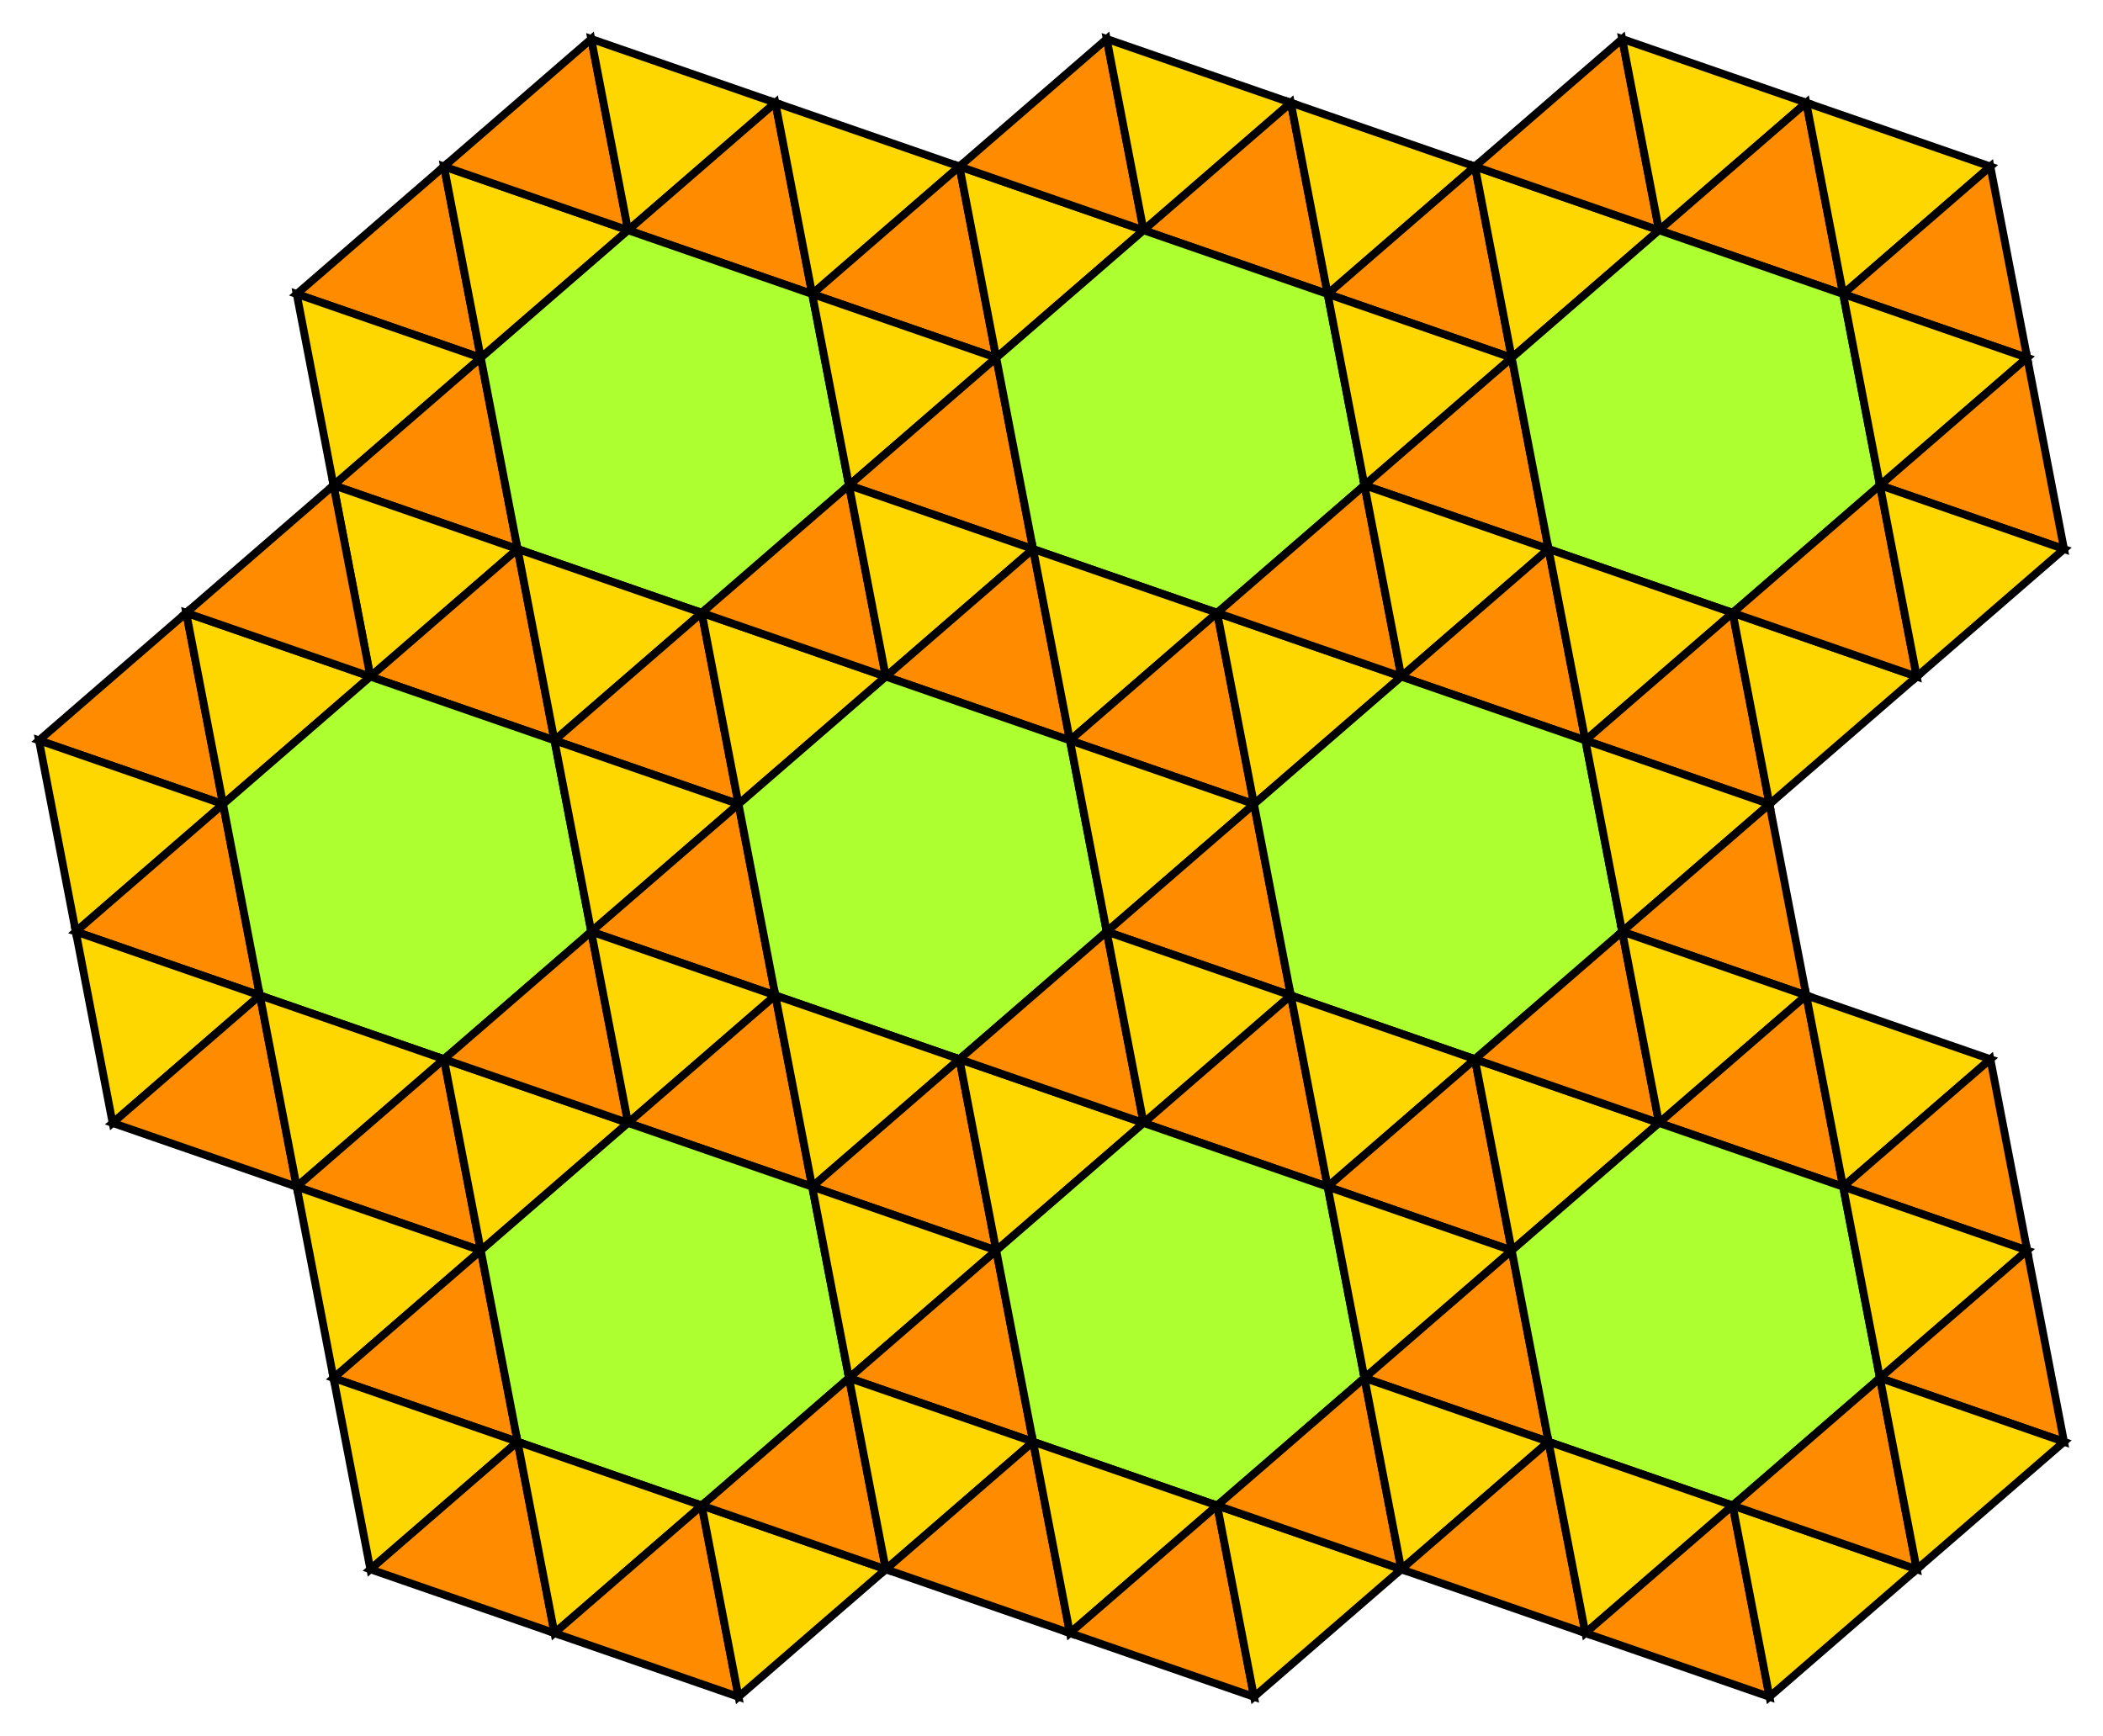
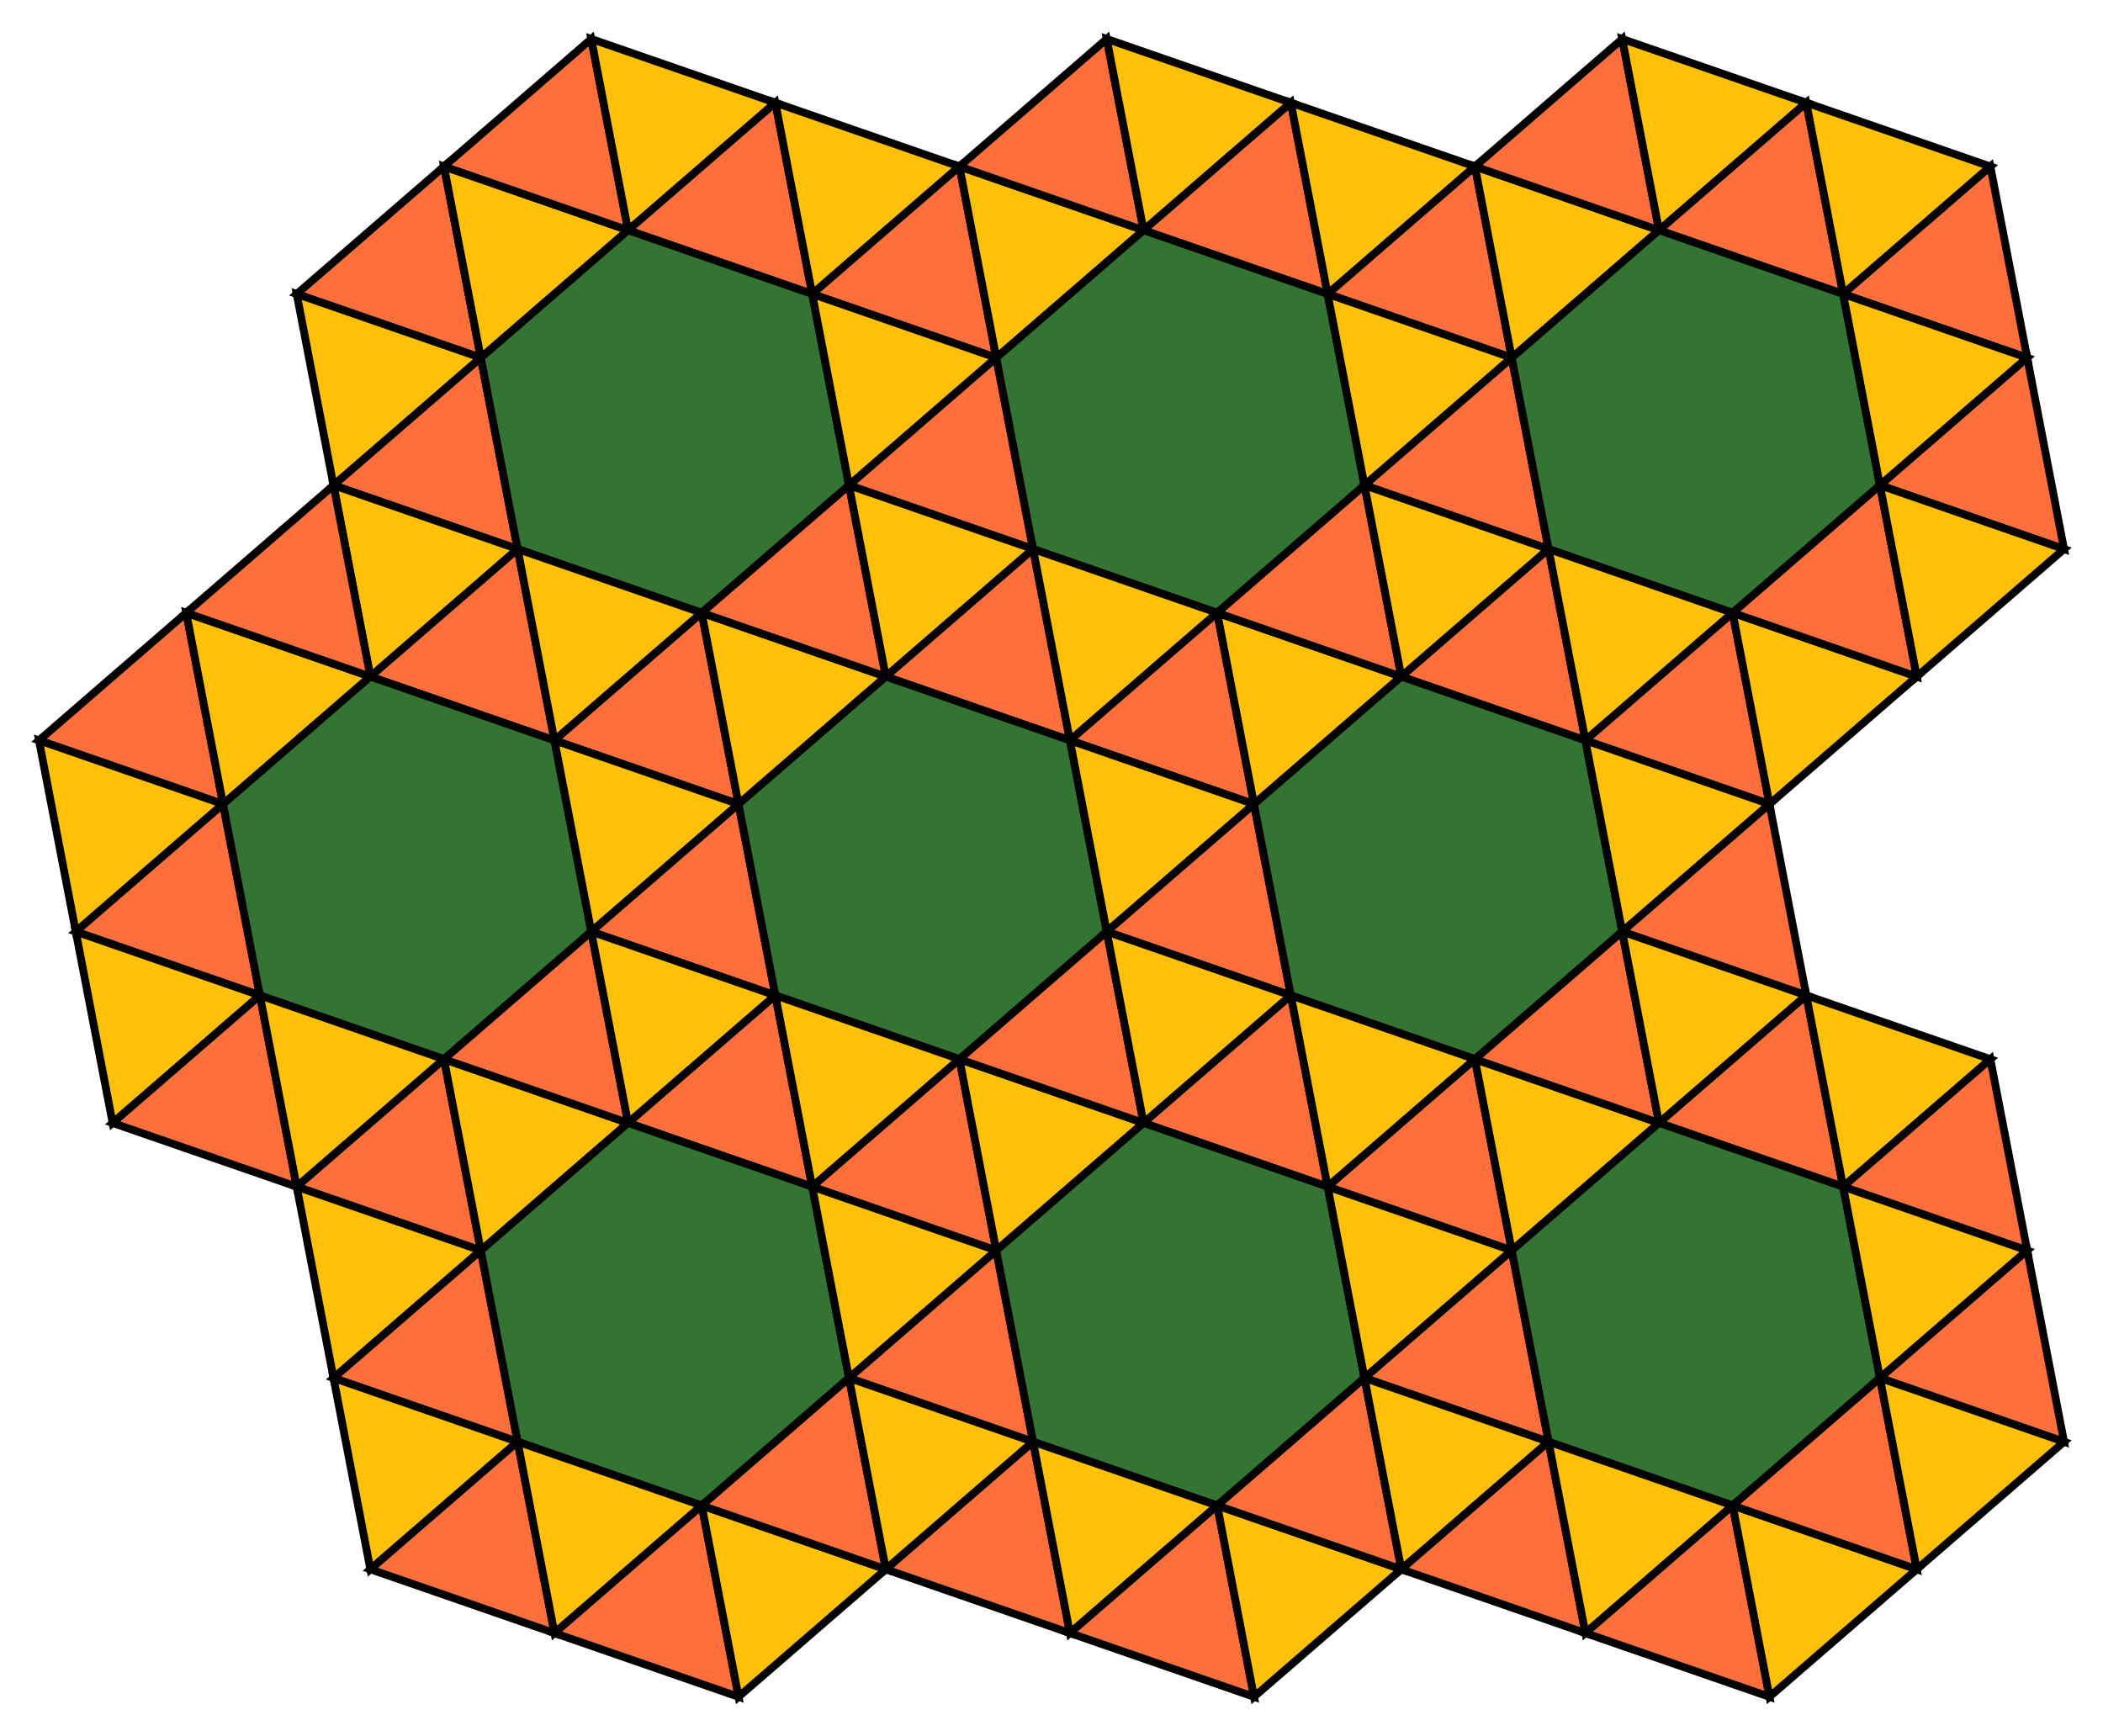
<svg xmlns="http://www.w3.org/2000/svg" width="269.851" height="222.762" viewBox="0 0 269.851 222.762">
-   <polygon points="61.695,45.916 38.072,37.733 56.97,21.366" stroke="black" stroke-linecap="round" stroke-width="1" fill="darkorange" />
-   <polygon points="56.97,21.366 80.593,29.55 61.695,45.916" stroke="black" stroke-linecap="round" stroke-width="1" fill="gold" />
-   <polygon points="80.593,29.55 56.97,21.366 75.868,5.0" stroke="black" stroke-linecap="round" stroke-width="1" fill="darkorange" />
-   <polygon points="75.868,5.0 99.491,13.183 80.593,29.55" stroke="black" stroke-linecap="round" stroke-width="1" fill="gold" />
-   <polygon points="104.216,37.733 80.593,29.55 99.491,13.183" stroke="black" stroke-linecap="round" stroke-width="1" fill="darkorange" />
-   <polygon points="99.491,13.183 123.114,21.366 104.216,37.733" stroke="black" stroke-linecap="round" stroke-width="1" fill="gold" />
-   <polygon points="127.838,45.916 104.216,37.733 123.114,21.366" stroke="black" stroke-linecap="round" stroke-width="1" fill="darkorange" />
-   <polygon points="38.072,37.733 61.695,45.916 42.796,62.282" stroke="black" stroke-linecap="round" stroke-width="1" fill="gold" />
-   <polygon points="66.419,70.465 42.796,62.282 61.695,45.916" stroke="black" stroke-linecap="round" stroke-width="1" fill="darkorange" />
-   <polygon points="80.593,29.55 104.216,37.733 108.94,62.282 90.042,78.649 66.419,70.465 61.695,45.916" stroke="black" stroke-linecap="round" stroke-width="1" fill="greenyellow" />
-   <polygon points="104.216,37.733 127.838,45.916 108.94,62.282" stroke="black" stroke-linecap="round" stroke-width="1" fill="gold" />
-   <polygon points="132.563,70.465 108.94,62.282 127.838,45.916" stroke="black" stroke-linecap="round" stroke-width="1" fill="darkorange" />
-   <polygon points="42.796,62.282 66.419,70.465 47.521,86.832" stroke="black" stroke-linecap="round" stroke-width="1" fill="gold" />
-   <polygon points="71.144,95.015 47.521,86.832 66.419,70.465" stroke="black" stroke-linecap="round" stroke-width="1" fill="darkorange" />
-   <polygon points="66.419,70.465 90.042,78.649 71.144,95.015" stroke="black" stroke-linecap="round" stroke-width="1" fill="gold" />
-   <polygon points="94.767,103.198 71.144,95.015 90.042,78.649" stroke="black" stroke-linecap="round" stroke-width="1" fill="darkorange" />
-   <polygon points="90.042,78.649 113.665,86.832 94.767,103.198" stroke="black" stroke-linecap="round" stroke-width="1" fill="gold" />
-   <polygon points="113.665,86.832 90.042,78.649 108.94,62.282" stroke="black" stroke-linecap="round" stroke-width="1" fill="darkorange" />
-   <polygon points="108.94,62.282 132.563,70.465 113.665,86.832" stroke="black" stroke-linecap="round" stroke-width="1" fill="gold" />
-   <polygon points="123.114,21.366 146.737,29.55 127.838,45.916" stroke="black" stroke-linecap="round" stroke-width="1" fill="gold" />
-   <polygon points="146.737,29.55 123.114,21.366 142.012,5.0" stroke="black" stroke-linecap="round" stroke-width="1" fill="darkorange" />
-   <polygon points="142.012,5.0 165.635,13.183 146.737,29.55" stroke="black" stroke-linecap="round" stroke-width="1" fill="gold" />
-   <polygon points="170.359,37.733 146.737,29.55 165.635,13.183" stroke="black" stroke-linecap="round" stroke-width="1" fill="darkorange" />
-   <polygon points="165.635,13.183 189.258,21.366 170.359,37.733" stroke="black" stroke-linecap="round" stroke-width="1" fill="gold" />
-   <polygon points="193.982,45.916 170.359,37.733 189.258,21.366" stroke="black" stroke-linecap="round" stroke-width="1" fill="darkorange" />
-   <polygon points="146.737,29.55 170.359,37.733 175.084,62.282 156.186,78.649 132.563,70.465 127.838,45.916" stroke="black" stroke-linecap="round" stroke-width="1" fill="greenyellow" />
-   <polygon points="170.359,37.733 193.982,45.916 175.084,62.282" stroke="black" stroke-linecap="round" stroke-width="1" fill="gold" />
-   <polygon points="198.707,70.465 175.084,62.282 193.982,45.916" stroke="black" stroke-linecap="round" stroke-width="1" fill="darkorange" />
-   <polygon points="137.288,95.015 113.665,86.832 132.563,70.465" stroke="black" stroke-linecap="round" stroke-width="1" fill="darkorange" />
-   <polygon points="132.563,70.465 156.186,78.649 137.288,95.015" stroke="black" stroke-linecap="round" stroke-width="1" fill="gold" />
-   <polygon points="160.91,103.198 137.288,95.015 156.186,78.649" stroke="black" stroke-linecap="round" stroke-width="1" fill="darkorange" />
-   <polygon points="156.186,78.649 179.809,86.832 160.91,103.198" stroke="black" stroke-linecap="round" stroke-width="1" fill="gold" />
-   <polygon points="179.809,86.832 156.186,78.649 175.084,62.282" stroke="black" stroke-linecap="round" stroke-width="1" fill="darkorange" />
-   <polygon points="175.084,62.282 198.707,70.465 179.809,86.832" stroke="black" stroke-linecap="round" stroke-width="1" fill="gold" />
-   <polygon points="189.258,21.366 212.88,29.55 193.982,45.916" stroke="black" stroke-linecap="round" stroke-width="1" fill="gold" />
-   <polygon points="212.88,29.55 189.258,21.366 208.156,5.0" stroke="black" stroke-linecap="round" stroke-width="1" fill="darkorange" />
-   <polygon points="208.156,5.0 231.779,13.183 212.88,29.55" stroke="black" stroke-linecap="round" stroke-width="1" fill="gold" />
-   <polygon points="236.503,37.733 212.88,29.55 231.779,13.183" stroke="black" stroke-linecap="round" stroke-width="1" fill="darkorange" />
-   <polygon points="231.779,13.183 255.401,21.366 236.503,37.733" stroke="black" stroke-linecap="round" stroke-width="1" fill="gold" />
-   <polygon points="260.126,45.916 236.503,37.733 255.401,21.366" stroke="black" stroke-linecap="round" stroke-width="1" fill="darkorange" />
-   <polygon points="212.88,29.55 236.503,37.733 241.228,62.282 222.33,78.649 198.707,70.465 193.982,45.916" stroke="black" stroke-linecap="round" stroke-width="1" fill="greenyellow" />
-   <polygon points="236.503,37.733 260.126,45.916 241.228,62.282" stroke="black" stroke-linecap="round" stroke-width="1" fill="gold" />
-   <polygon points="264.851,70.465 241.228,62.282 260.126,45.916" stroke="black" stroke-linecap="round" stroke-width="1" fill="darkorange" />
-   <polygon points="203.431,95.015 179.809,86.832 198.707,70.465" stroke="black" stroke-linecap="round" stroke-width="1" fill="darkorange" />
-   <polygon points="198.707,70.465 222.33,78.649 203.431,95.015" stroke="black" stroke-linecap="round" stroke-width="1" fill="gold" />
-   <polygon points="227.054,103.198 203.431,95.015 222.33,78.649" stroke="black" stroke-linecap="round" stroke-width="1" fill="darkorange" />
-   <polygon points="222.33,78.649 245.952,86.832 227.054,103.198" stroke="black" stroke-linecap="round" stroke-width="1" fill="gold" />
-   <polygon points="245.952,86.832 222.33,78.649 241.228,62.282" stroke="black" stroke-linecap="round" stroke-width="1" fill="darkorange" />
-   <polygon points="241.228,62.282 264.851,70.465 245.952,86.832" stroke="black" stroke-linecap="round" stroke-width="1" fill="gold" />
-   <polygon points="28.623,103.198 5.0,95.015 23.898,78.649" stroke="black" stroke-linecap="round" stroke-width="1" fill="darkorange" />
-   <polygon points="23.898,78.649 47.521,86.832 28.623,103.198" stroke="black" stroke-linecap="round" stroke-width="1" fill="gold" />
-   <polygon points="47.521,86.832 23.898,78.649 42.796,62.282" stroke="black" stroke-linecap="round" stroke-width="1" fill="darkorange" />
-   <polygon points="5,95.015 28.623,103.198 9.725,119.564" stroke="black" stroke-linecap="round" stroke-width="1" fill="gold" />
-   <polygon points="33.347,127.748 9.725,119.564 28.623,103.198" stroke="black" stroke-linecap="round" stroke-width="1" fill="darkorange" />
-   <polygon points="47.521,86.832 71.144,95.015 75.868,119.564 56.97,135.931 33.347,127.748 28.623,103.198" stroke="black" stroke-linecap="round" stroke-width="1" fill="greenyellow" />
-   <polygon points="71.144,95.015 94.767,103.198 75.868,119.564" stroke="black" stroke-linecap="round" stroke-width="1" fill="gold" />
-   <polygon points="99.491,127.748 75.868,119.564 94.767,103.198" stroke="black" stroke-linecap="round" stroke-width="1" fill="darkorange" />
-   <polygon points="9.725,119.564 33.347,127.748 14.449,144.114" stroke="black" stroke-linecap="round" stroke-width="1" fill="gold" />
-   <polygon points="38.072,152.297 14.449,144.114 33.347,127.748" stroke="black" stroke-linecap="round" stroke-width="1" fill="darkorange" />
-   <polygon points="33.347,127.748 56.97,135.931 38.072,152.297" stroke="black" stroke-linecap="round" stroke-width="1" fill="gold" />
-   <polygon points="61.695,160.48 38.072,152.297 56.97,135.931" stroke="black" stroke-linecap="round" stroke-width="1" fill="darkorange" />
-   <polygon points="56.97,135.931 80.593,144.114 61.695,160.48" stroke="black" stroke-linecap="round" stroke-width="1" fill="gold" />
-   <polygon points="80.593,144.114 56.97,135.931 75.868,119.564" stroke="black" stroke-linecap="round" stroke-width="1" fill="darkorange" />
-   <polygon points="75.868,119.564 99.491,127.748 80.593,144.114" stroke="black" stroke-linecap="round" stroke-width="1" fill="gold" />
-   <polygon points="113.665,86.832 137.288,95.015 142.012,119.564 123.114,135.931 99.491,127.748 94.767,103.198" stroke="black" stroke-linecap="round" stroke-width="1" fill="greenyellow" />
-   <polygon points="137.288,95.015 160.91,103.198 142.012,119.564" stroke="black" stroke-linecap="round" stroke-width="1" fill="gold" />
-   <polygon points="165.635,127.748 142.012,119.564 160.91,103.198" stroke="black" stroke-linecap="round" stroke-width="1" fill="darkorange" />
-   <polygon points="104.216,152.297 80.593,144.114 99.491,127.748" stroke="black" stroke-linecap="round" stroke-width="1" fill="darkorange" />
-   <polygon points="99.491,127.748 123.114,135.931 104.216,152.297" stroke="black" stroke-linecap="round" stroke-width="1" fill="gold" />
-   <polygon points="127.838,160.48 104.216,152.297 123.114,135.931" stroke="black" stroke-linecap="round" stroke-width="1" fill="darkorange" />
-   <polygon points="123.114,135.931 146.737,144.114 127.838,160.48" stroke="black" stroke-linecap="round" stroke-width="1" fill="gold" />
-   <polygon points="146.737,144.114 123.114,135.931 142.012,119.564" stroke="black" stroke-linecap="round" stroke-width="1" fill="darkorange" />
-   <polygon points="142.012,119.564 165.635,127.748 146.737,144.114" stroke="black" stroke-linecap="round" stroke-width="1" fill="gold" />
-   <polygon points="179.809,86.832 203.431,95.015 208.156,119.564 189.258,135.931 165.635,127.748 160.91,103.198" stroke="black" stroke-linecap="round" stroke-width="1" fill="greenyellow" />
-   <polygon points="203.431,95.015 227.054,103.198 208.156,119.564" stroke="black" stroke-linecap="round" stroke-width="1" fill="gold" />
-   <polygon points="231.779,127.748 208.156,119.564 227.054,103.198" stroke="black" stroke-linecap="round" stroke-width="1" fill="darkorange" />
-   <polygon points="170.359,152.297 146.737,144.114 165.635,127.748" stroke="black" stroke-linecap="round" stroke-width="1" fill="darkorange" />
-   <polygon points="165.635,127.748 189.258,135.931 170.359,152.297" stroke="black" stroke-linecap="round" stroke-width="1" fill="gold" />
-   <polygon points="193.982,160.48 170.359,152.297 189.258,135.931" stroke="black" stroke-linecap="round" stroke-width="1" fill="darkorange" />
-   <polygon points="189.258,135.931 212.88,144.114 193.982,160.48" stroke="black" stroke-linecap="round" stroke-width="1" fill="gold" />
-   <polygon points="212.88,144.114 189.258,135.931 208.156,119.564" stroke="black" stroke-linecap="round" stroke-width="1" fill="darkorange" />
-   <polygon points="208.156,119.564 231.779,127.748 212.88,144.114" stroke="black" stroke-linecap="round" stroke-width="1" fill="gold" />
-   <polygon points="38.072,152.297 61.695,160.48 42.796,176.847" stroke="black" stroke-linecap="round" stroke-width="1" fill="gold" />
-   <polygon points="66.419,185.03 42.796,176.847 61.695,160.48" stroke="black" stroke-linecap="round" stroke-width="1" fill="darkorange" />
-   <polygon points="80.593,144.114 104.216,152.297 108.94,176.847 90.042,193.213 66.419,185.03 61.695,160.48" stroke="black" stroke-linecap="round" stroke-width="1" fill="greenyellow" />
-   <polygon points="104.216,152.297 127.838,160.48 108.94,176.847" stroke="black" stroke-linecap="round" stroke-width="1" fill="gold" />
-   <polygon points="132.563,185.03 108.94,176.847 127.838,160.48" stroke="black" stroke-linecap="round" stroke-width="1" fill="darkorange" />
-   <polygon points="42.796,176.847 66.419,185.03 47.521,201.396" stroke="black" stroke-linecap="round" stroke-width="1" fill="gold" />
-   <polygon points="71.144,209.579 47.521,201.396 66.419,185.03" stroke="black" stroke-linecap="round" stroke-width="1" fill="darkorange" />
-   <polygon points="66.419,185.03 90.042,193.213 71.144,209.579" stroke="black" stroke-linecap="round" stroke-width="1" fill="gold" />
-   <polygon points="94.767,217.762 71.144,209.579 90.042,193.213" stroke="black" stroke-linecap="round" stroke-width="1" fill="darkorange" />
-   <polygon points="90.042,193.213 113.665,201.396 94.767,217.762" stroke="black" stroke-linecap="round" stroke-width="1" fill="gold" />
-   <polygon points="113.665,201.396 90.042,193.213 108.94,176.847" stroke="black" stroke-linecap="round" stroke-width="1" fill="darkorange" />
-   <polygon points="108.94,176.847 132.563,185.03 113.665,201.396" stroke="black" stroke-linecap="round" stroke-width="1" fill="gold" />
-   <polygon points="146.737,144.114 170.359,152.297 175.084,176.847 156.186,193.213 132.563,185.03 127.838,160.48" stroke="black" stroke-linecap="round" stroke-width="1" fill="greenyellow" />
-   <polygon points="170.359,152.297 193.982,160.48 175.084,176.847" stroke="black" stroke-linecap="round" stroke-width="1" fill="gold" />
-   <polygon points="198.707,185.03 175.084,176.847 193.982,160.48" stroke="black" stroke-linecap="round" stroke-width="1" fill="darkorange" />
-   <polygon points="137.288,209.579 113.665,201.396 132.563,185.03" stroke="black" stroke-linecap="round" stroke-width="1" fill="darkorange" />
-   <polygon points="132.563,185.03 156.186,193.213 137.288,209.579" stroke="black" stroke-linecap="round" stroke-width="1" fill="gold" />
-   <polygon points="160.91,217.762 137.288,209.579 156.186,193.213" stroke="black" stroke-linecap="round" stroke-width="1" fill="darkorange" />
-   <polygon points="156.186,193.213 179.809,201.396 160.91,217.762" stroke="black" stroke-linecap="round" stroke-width="1" fill="gold" />
-   <polygon points="179.809,201.396 156.186,193.213 175.084,176.847" stroke="black" stroke-linecap="round" stroke-width="1" fill="darkorange" />
-   <polygon points="175.084,176.847 198.707,185.03 179.809,201.396" stroke="black" stroke-linecap="round" stroke-width="1" fill="gold" />
-   <polygon points="236.503,152.297 212.88,144.114 231.779,127.748" stroke="black" stroke-linecap="round" stroke-width="1" fill="darkorange" />
-   <polygon points="231.779,127.748 255.401,135.931 236.503,152.297" stroke="black" stroke-linecap="round" stroke-width="1" fill="gold" />
-   <polygon points="260.126,160.48 236.503,152.297 255.401,135.931" stroke="black" stroke-linecap="round" stroke-width="1" fill="darkorange" />
-   <polygon points="212.88,144.114 236.503,152.297 241.228,176.847 222.33,193.213 198.707,185.03 193.982,160.48" stroke="black" stroke-linecap="round" stroke-width="1" fill="greenyellow" />
-   <polygon points="236.503,152.297 260.126,160.48 241.228,176.847" stroke="black" stroke-linecap="round" stroke-width="1" fill="gold" />
-   <polygon points="264.851,185.03 241.228,176.847 260.126,160.48" stroke="black" stroke-linecap="round" stroke-width="1" fill="darkorange" />
-   <polygon points="203.431,209.579 179.809,201.396 198.707,185.03" stroke="black" stroke-linecap="round" stroke-width="1" fill="darkorange" />
-   <polygon points="198.707,185.03 222.33,193.213 203.431,209.579" stroke="black" stroke-linecap="round" stroke-width="1" fill="gold" />
-   <polygon points="227.054,217.762 203.431,209.579 222.33,193.213" stroke="black" stroke-linecap="round" stroke-width="1" fill="darkorange" />
-   <polygon points="222.33,193.213 245.952,201.396 227.054,217.762" stroke="black" stroke-linecap="round" stroke-width="1" fill="gold" />
-   <polygon points="245.952,201.396 222.33,193.213 241.228,176.847" stroke="black" stroke-linecap="round" stroke-width="1" fill="darkorange" />
-   <polygon points="241.228,176.847 264.851,185.03 245.952,201.396" stroke="black" stroke-linecap="round" stroke-width="1" fill="gold" />
+   <polygon points="61.695,45.916 38.072,37.733 56.97,21.366" stroke="black" stroke-linecap="round" stroke-width="1" fill="#FF6F3C" />
+   <polygon points="56.97,21.366 80.593,29.55 61.695,45.916" stroke="black" stroke-linecap="round" stroke-width="1" fill="#FFC107" />
+   <polygon points="80.593,29.55 56.97,21.366 75.868,5.0" stroke="black" stroke-linecap="round" stroke-width="1" fill="#FF6F3C" />
+   <polygon points="75.868,5.0 99.491,13.183 80.593,29.55" stroke="black" stroke-linecap="round" stroke-width="1" fill="#FFC107" />
+   <polygon points="104.216,37.733 80.593,29.55 99.491,13.183" stroke="black" stroke-linecap="round" stroke-width="1" fill="#FF6F3C" />
+   <polygon points="99.491,13.183 123.114,21.366 104.216,37.733" stroke="black" stroke-linecap="round" stroke-width="1" fill="#FFC107" />
+   <polygon points="127.838,45.916 104.216,37.733 123.114,21.366" stroke="black" stroke-linecap="round" stroke-width="1" fill="#FF6F3C" />
+   <polygon points="38.072,37.733 61.695,45.916 42.796,62.282" stroke="black" stroke-linecap="round" stroke-width="1" fill="#FFC107" />
+   <polygon points="66.419,70.465 42.796,62.282 61.695,45.916" stroke="black" stroke-linecap="round" stroke-width="1" fill="#FF6F3C" />
+   <polygon points="80.593,29.55 104.216,37.733 108.94,62.282 90.042,78.649 66.419,70.465 61.695,45.916" stroke="black" stroke-linecap="round" stroke-width="1" fill="#347433" />
+   <polygon points="104.216,37.733 127.838,45.916 108.94,62.282" stroke="black" stroke-linecap="round" stroke-width="1" fill="#FFC107" />
+   <polygon points="132.563,70.465 108.94,62.282 127.838,45.916" stroke="black" stroke-linecap="round" stroke-width="1" fill="#FF6F3C" />
+   <polygon points="42.796,62.282 66.419,70.465 47.521,86.832" stroke="black" stroke-linecap="round" stroke-width="1" fill="#FFC107" />
+   <polygon points="71.144,95.015 47.521,86.832 66.419,70.465" stroke="black" stroke-linecap="round" stroke-width="1" fill="#FF6F3C" />
+   <polygon points="66.419,70.465 90.042,78.649 71.144,95.015" stroke="black" stroke-linecap="round" stroke-width="1" fill="#FFC107" />
+   <polygon points="94.767,103.198 71.144,95.015 90.042,78.649" stroke="black" stroke-linecap="round" stroke-width="1" fill="#FF6F3C" />
+   <polygon points="90.042,78.649 113.665,86.832 94.767,103.198" stroke="black" stroke-linecap="round" stroke-width="1" fill="#FFC107" />
+   <polygon points="113.665,86.832 90.042,78.649 108.94,62.282" stroke="black" stroke-linecap="round" stroke-width="1" fill="#FF6F3C" />
+   <polygon points="108.94,62.282 132.563,70.465 113.665,86.832" stroke="black" stroke-linecap="round" stroke-width="1" fill="#FFC107" />
+   <polygon points="123.114,21.366 146.737,29.55 127.838,45.916" stroke="black" stroke-linecap="round" stroke-width="1" fill="#FFC107" />
+   <polygon points="146.737,29.55 123.114,21.366 142.012,5.0" stroke="black" stroke-linecap="round" stroke-width="1" fill="#FF6F3C" />
+   <polygon points="142.012,5.0 165.635,13.183 146.737,29.55" stroke="black" stroke-linecap="round" stroke-width="1" fill="#FFC107" />
+   <polygon points="170.359,37.733 146.737,29.55 165.635,13.183" stroke="black" stroke-linecap="round" stroke-width="1" fill="#FF6F3C" />
+   <polygon points="165.635,13.183 189.258,21.366 170.359,37.733" stroke="black" stroke-linecap="round" stroke-width="1" fill="#FFC107" />
+   <polygon points="193.982,45.916 170.359,37.733 189.258,21.366" stroke="black" stroke-linecap="round" stroke-width="1" fill="#FF6F3C" />
+   <polygon points="146.737,29.55 170.359,37.733 175.084,62.282 156.186,78.649 132.563,70.465 127.838,45.916" stroke="black" stroke-linecap="round" stroke-width="1" fill="#347433" />
+   <polygon points="170.359,37.733 193.982,45.916 175.084,62.282" stroke="black" stroke-linecap="round" stroke-width="1" fill="#FFC107" />
+   <polygon points="198.707,70.465 175.084,62.282 193.982,45.916" stroke="black" stroke-linecap="round" stroke-width="1" fill="#FF6F3C" />
+   <polygon points="137.288,95.015 113.665,86.832 132.563,70.465" stroke="black" stroke-linecap="round" stroke-width="1" fill="#FF6F3C" />
+   <polygon points="132.563,70.465 156.186,78.649 137.288,95.015" stroke="black" stroke-linecap="round" stroke-width="1" fill="#FFC107" />
+   <polygon points="160.91,103.198 137.288,95.015 156.186,78.649" stroke="black" stroke-linecap="round" stroke-width="1" fill="#FF6F3C" />
+   <polygon points="156.186,78.649 179.809,86.832 160.91,103.198" stroke="black" stroke-linecap="round" stroke-width="1" fill="#FFC107" />
+   <polygon points="179.809,86.832 156.186,78.649 175.084,62.282" stroke="black" stroke-linecap="round" stroke-width="1" fill="#FF6F3C" />
+   <polygon points="175.084,62.282 198.707,70.465 179.809,86.832" stroke="black" stroke-linecap="round" stroke-width="1" fill="#FFC107" />
+   <polygon points="189.258,21.366 212.88,29.55 193.982,45.916" stroke="black" stroke-linecap="round" stroke-width="1" fill="#FFC107" />
+   <polygon points="212.88,29.55 189.258,21.366 208.156,5.0" stroke="black" stroke-linecap="round" stroke-width="1" fill="#FF6F3C" />
+   <polygon points="208.156,5.0 231.779,13.183 212.88,29.55" stroke="black" stroke-linecap="round" stroke-width="1" fill="#FFC107" />
+   <polygon points="236.503,37.733 212.88,29.55 231.779,13.183" stroke="black" stroke-linecap="round" stroke-width="1" fill="#FF6F3C" />
+   <polygon points="231.779,13.183 255.401,21.366 236.503,37.733" stroke="black" stroke-linecap="round" stroke-width="1" fill="#FFC107" />
+   <polygon points="260.126,45.916 236.503,37.733 255.401,21.366" stroke="black" stroke-linecap="round" stroke-width="1" fill="#FF6F3C" />
+   <polygon points="212.88,29.55 236.503,37.733 241.228,62.282 222.33,78.649 198.707,70.465 193.982,45.916" stroke="black" stroke-linecap="round" stroke-width="1" fill="#347433" />
+   <polygon points="236.503,37.733 260.126,45.916 241.228,62.282" stroke="black" stroke-linecap="round" stroke-width="1" fill="#FFC107" />
+   <polygon points="264.851,70.465 241.228,62.282 260.126,45.916" stroke="black" stroke-linecap="round" stroke-width="1" fill="#FF6F3C" />
+   <polygon points="203.431,95.015 179.809,86.832 198.707,70.465" stroke="black" stroke-linecap="round" stroke-width="1" fill="#FF6F3C" />
+   <polygon points="198.707,70.465 222.33,78.649 203.431,95.015" stroke="black" stroke-linecap="round" stroke-width="1" fill="#FFC107" />
+   <polygon points="227.054,103.198 203.431,95.015 222.33,78.649" stroke="black" stroke-linecap="round" stroke-width="1" fill="#FF6F3C" />
+   <polygon points="222.33,78.649 245.952,86.832 227.054,103.198" stroke="black" stroke-linecap="round" stroke-width="1" fill="#FFC107" />
+   <polygon points="245.952,86.832 222.33,78.649 241.228,62.282" stroke="black" stroke-linecap="round" stroke-width="1" fill="#FF6F3C" />
+   <polygon points="241.228,62.282 264.851,70.465 245.952,86.832" stroke="black" stroke-linecap="round" stroke-width="1" fill="#FFC107" />
+   <polygon points="28.623,103.198 5.0,95.015 23.898,78.649" stroke="black" stroke-linecap="round" stroke-width="1" fill="#FF6F3C" />
+   <polygon points="23.898,78.649 47.521,86.832 28.623,103.198" stroke="black" stroke-linecap="round" stroke-width="1" fill="#FFC107" />
+   <polygon points="47.521,86.832 23.898,78.649 42.796,62.282" stroke="black" stroke-linecap="round" stroke-width="1" fill="#FF6F3C" />
+   <polygon points="5,95.015 28.623,103.198 9.725,119.564" stroke="black" stroke-linecap="round" stroke-width="1" fill="#FFC107" />
+   <polygon points="33.347,127.748 9.725,119.564 28.623,103.198" stroke="black" stroke-linecap="round" stroke-width="1" fill="#FF6F3C" />
+   <polygon points="47.521,86.832 71.144,95.015 75.868,119.564 56.97,135.931 33.347,127.748 28.623,103.198" stroke="black" stroke-linecap="round" stroke-width="1" fill="#347433" />
+   <polygon points="71.144,95.015 94.767,103.198 75.868,119.564" stroke="black" stroke-linecap="round" stroke-width="1" fill="#FFC107" />
+   <polygon points="99.491,127.748 75.868,119.564 94.767,103.198" stroke="black" stroke-linecap="round" stroke-width="1" fill="#FF6F3C" />
+   <polygon points="9.725,119.564 33.347,127.748 14.449,144.114" stroke="black" stroke-linecap="round" stroke-width="1" fill="#FFC107" />
+   <polygon points="38.072,152.297 14.449,144.114 33.347,127.748" stroke="black" stroke-linecap="round" stroke-width="1" fill="#FF6F3C" />
+   <polygon points="33.347,127.748 56.97,135.931 38.072,152.297" stroke="black" stroke-linecap="round" stroke-width="1" fill="#FFC107" />
+   <polygon points="61.695,160.48 38.072,152.297 56.97,135.931" stroke="black" stroke-linecap="round" stroke-width="1" fill="#FF6F3C" />
+   <polygon points="56.97,135.931 80.593,144.114 61.695,160.48" stroke="black" stroke-linecap="round" stroke-width="1" fill="#FFC107" />
+   <polygon points="80.593,144.114 56.97,135.931 75.868,119.564" stroke="black" stroke-linecap="round" stroke-width="1" fill="#FF6F3C" />
+   <polygon points="75.868,119.564 99.491,127.748 80.593,144.114" stroke="black" stroke-linecap="round" stroke-width="1" fill="#FFC107" />
+   <polygon points="113.665,86.832 137.288,95.015 142.012,119.564 123.114,135.931 99.491,127.748 94.767,103.198" stroke="black" stroke-linecap="round" stroke-width="1" fill="#347433" />
+   <polygon points="137.288,95.015 160.91,103.198 142.012,119.564" stroke="black" stroke-linecap="round" stroke-width="1" fill="#FFC107" />
+   <polygon points="165.635,127.748 142.012,119.564 160.91,103.198" stroke="black" stroke-linecap="round" stroke-width="1" fill="#FF6F3C" />
+   <polygon points="104.216,152.297 80.593,144.114 99.491,127.748" stroke="black" stroke-linecap="round" stroke-width="1" fill="#FF6F3C" />
+   <polygon points="99.491,127.748 123.114,135.931 104.216,152.297" stroke="black" stroke-linecap="round" stroke-width="1" fill="#FFC107" />
+   <polygon points="127.838,160.48 104.216,152.297 123.114,135.931" stroke="black" stroke-linecap="round" stroke-width="1" fill="#FF6F3C" />
+   <polygon points="123.114,135.931 146.737,144.114 127.838,160.48" stroke="black" stroke-linecap="round" stroke-width="1" fill="#FFC107" />
+   <polygon points="146.737,144.114 123.114,135.931 142.012,119.564" stroke="black" stroke-linecap="round" stroke-width="1" fill="#FF6F3C" />
+   <polygon points="142.012,119.564 165.635,127.748 146.737,144.114" stroke="black" stroke-linecap="round" stroke-width="1" fill="#FFC107" />
+   <polygon points="179.809,86.832 203.431,95.015 208.156,119.564 189.258,135.931 165.635,127.748 160.91,103.198" stroke="black" stroke-linecap="round" stroke-width="1" fill="#347433" />
+   <polygon points="203.431,95.015 227.054,103.198 208.156,119.564" stroke="black" stroke-linecap="round" stroke-width="1" fill="#FFC107" />
+   <polygon points="231.779,127.748 208.156,119.564 227.054,103.198" stroke="black" stroke-linecap="round" stroke-width="1" fill="#FF6F3C" />
+   <polygon points="170.359,152.297 146.737,144.114 165.635,127.748" stroke="black" stroke-linecap="round" stroke-width="1" fill="#FF6F3C" />
+   <polygon points="165.635,127.748 189.258,135.931 170.359,152.297" stroke="black" stroke-linecap="round" stroke-width="1" fill="#FFC107" />
+   <polygon points="193.982,160.48 170.359,152.297 189.258,135.931" stroke="black" stroke-linecap="round" stroke-width="1" fill="#FF6F3C" />
+   <polygon points="189.258,135.931 212.88,144.114 193.982,160.48" stroke="black" stroke-linecap="round" stroke-width="1" fill="#FFC107" />
+   <polygon points="212.88,144.114 189.258,135.931 208.156,119.564" stroke="black" stroke-linecap="round" stroke-width="1" fill="#FF6F3C" />
+   <polygon points="208.156,119.564 231.779,127.748 212.88,144.114" stroke="black" stroke-linecap="round" stroke-width="1" fill="#FFC107" />
+   <polygon points="38.072,152.297 61.695,160.48 42.796,176.847" stroke="black" stroke-linecap="round" stroke-width="1" fill="#FFC107" />
+   <polygon points="66.419,185.03 42.796,176.847 61.695,160.48" stroke="black" stroke-linecap="round" stroke-width="1" fill="#FF6F3C" />
+   <polygon points="80.593,144.114 104.216,152.297 108.94,176.847 90.042,193.213 66.419,185.03 61.695,160.48" stroke="black" stroke-linecap="round" stroke-width="1" fill="#347433" />
+   <polygon points="104.216,152.297 127.838,160.48 108.94,176.847" stroke="black" stroke-linecap="round" stroke-width="1" fill="#FFC107" />
+   <polygon points="132.563,185.03 108.94,176.847 127.838,160.48" stroke="black" stroke-linecap="round" stroke-width="1" fill="#FF6F3C" />
+   <polygon points="42.796,176.847 66.419,185.03 47.521,201.396" stroke="black" stroke-linecap="round" stroke-width="1" fill="#FFC107" />
+   <polygon points="71.144,209.579 47.521,201.396 66.419,185.03" stroke="black" stroke-linecap="round" stroke-width="1" fill="#FF6F3C" />
+   <polygon points="66.419,185.03 90.042,193.213 71.144,209.579" stroke="black" stroke-linecap="round" stroke-width="1" fill="#FFC107" />
+   <polygon points="94.767,217.762 71.144,209.579 90.042,193.213" stroke="black" stroke-linecap="round" stroke-width="1" fill="#FF6F3C" />
+   <polygon points="90.042,193.213 113.665,201.396 94.767,217.762" stroke="black" stroke-linecap="round" stroke-width="1" fill="#FFC107" />
+   <polygon points="113.665,201.396 90.042,193.213 108.94,176.847" stroke="black" stroke-linecap="round" stroke-width="1" fill="#FF6F3C" />
+   <polygon points="108.94,176.847 132.563,185.03 113.665,201.396" stroke="black" stroke-linecap="round" stroke-width="1" fill="#FFC107" />
+   <polygon points="146.737,144.114 170.359,152.297 175.084,176.847 156.186,193.213 132.563,185.03 127.838,160.48" stroke="black" stroke-linecap="round" stroke-width="1" fill="#347433" />
+   <polygon points="170.359,152.297 193.982,160.48 175.084,176.847" stroke="black" stroke-linecap="round" stroke-width="1" fill="#FFC107" />
+   <polygon points="198.707,185.03 175.084,176.847 193.982,160.48" stroke="black" stroke-linecap="round" stroke-width="1" fill="#FF6F3C" />
+   <polygon points="137.288,209.579 113.665,201.396 132.563,185.03" stroke="black" stroke-linecap="round" stroke-width="1" fill="#FF6F3C" />
+   <polygon points="132.563,185.03 156.186,193.213 137.288,209.579" stroke="black" stroke-linecap="round" stroke-width="1" fill="#FFC107" />
+   <polygon points="160.91,217.762 137.288,209.579 156.186,193.213" stroke="black" stroke-linecap="round" stroke-width="1" fill="#FF6F3C" />
+   <polygon points="156.186,193.213 179.809,201.396 160.91,217.762" stroke="black" stroke-linecap="round" stroke-width="1" fill="#FFC107" />
+   <polygon points="179.809,201.396 156.186,193.213 175.084,176.847" stroke="black" stroke-linecap="round" stroke-width="1" fill="#FF6F3C" />
+   <polygon points="175.084,176.847 198.707,185.03 179.809,201.396" stroke="black" stroke-linecap="round" stroke-width="1" fill="#FFC107" />
+   <polygon points="236.503,152.297 212.88,144.114 231.779,127.748" stroke="black" stroke-linecap="round" stroke-width="1" fill="#FF6F3C" />
+   <polygon points="231.779,127.748 255.401,135.931 236.503,152.297" stroke="black" stroke-linecap="round" stroke-width="1" fill="#FFC107" />
+   <polygon points="260.126,160.48 236.503,152.297 255.401,135.931" stroke="black" stroke-linecap="round" stroke-width="1" fill="#FF6F3C" />
+   <polygon points="212.88,144.114 236.503,152.297 241.228,176.847 222.33,193.213 198.707,185.03 193.982,160.48" stroke="black" stroke-linecap="round" stroke-width="1" fill="#347433" />
+   <polygon points="236.503,152.297 260.126,160.48 241.228,176.847" stroke="black" stroke-linecap="round" stroke-width="1" fill="#FFC107" />
+   <polygon points="264.851,185.03 241.228,176.847 260.126,160.48" stroke="black" stroke-linecap="round" stroke-width="1" fill="#FF6F3C" />
+   <polygon points="203.431,209.579 179.809,201.396 198.707,185.03" stroke="black" stroke-linecap="round" stroke-width="1" fill="#FF6F3C" />
+   <polygon points="198.707,185.03 222.33,193.213 203.431,209.579" stroke="black" stroke-linecap="round" stroke-width="1" fill="#FFC107" />
+   <polygon points="227.054,217.762 203.431,209.579 222.33,193.213" stroke="black" stroke-linecap="round" stroke-width="1" fill="#FF6F3C" />
+   <polygon points="222.33,193.213 245.952,201.396 227.054,217.762" stroke="black" stroke-linecap="round" stroke-width="1" fill="#FFC107" />
+   <polygon points="245.952,201.396 222.33,193.213 241.228,176.847" stroke="black" stroke-linecap="round" stroke-width="1" fill="#FF6F3C" />
+   <polygon points="241.228,176.847 264.851,185.03 245.952,201.396" stroke="black" stroke-linecap="round" stroke-width="1" fill="#FFC107" />
</svg>
